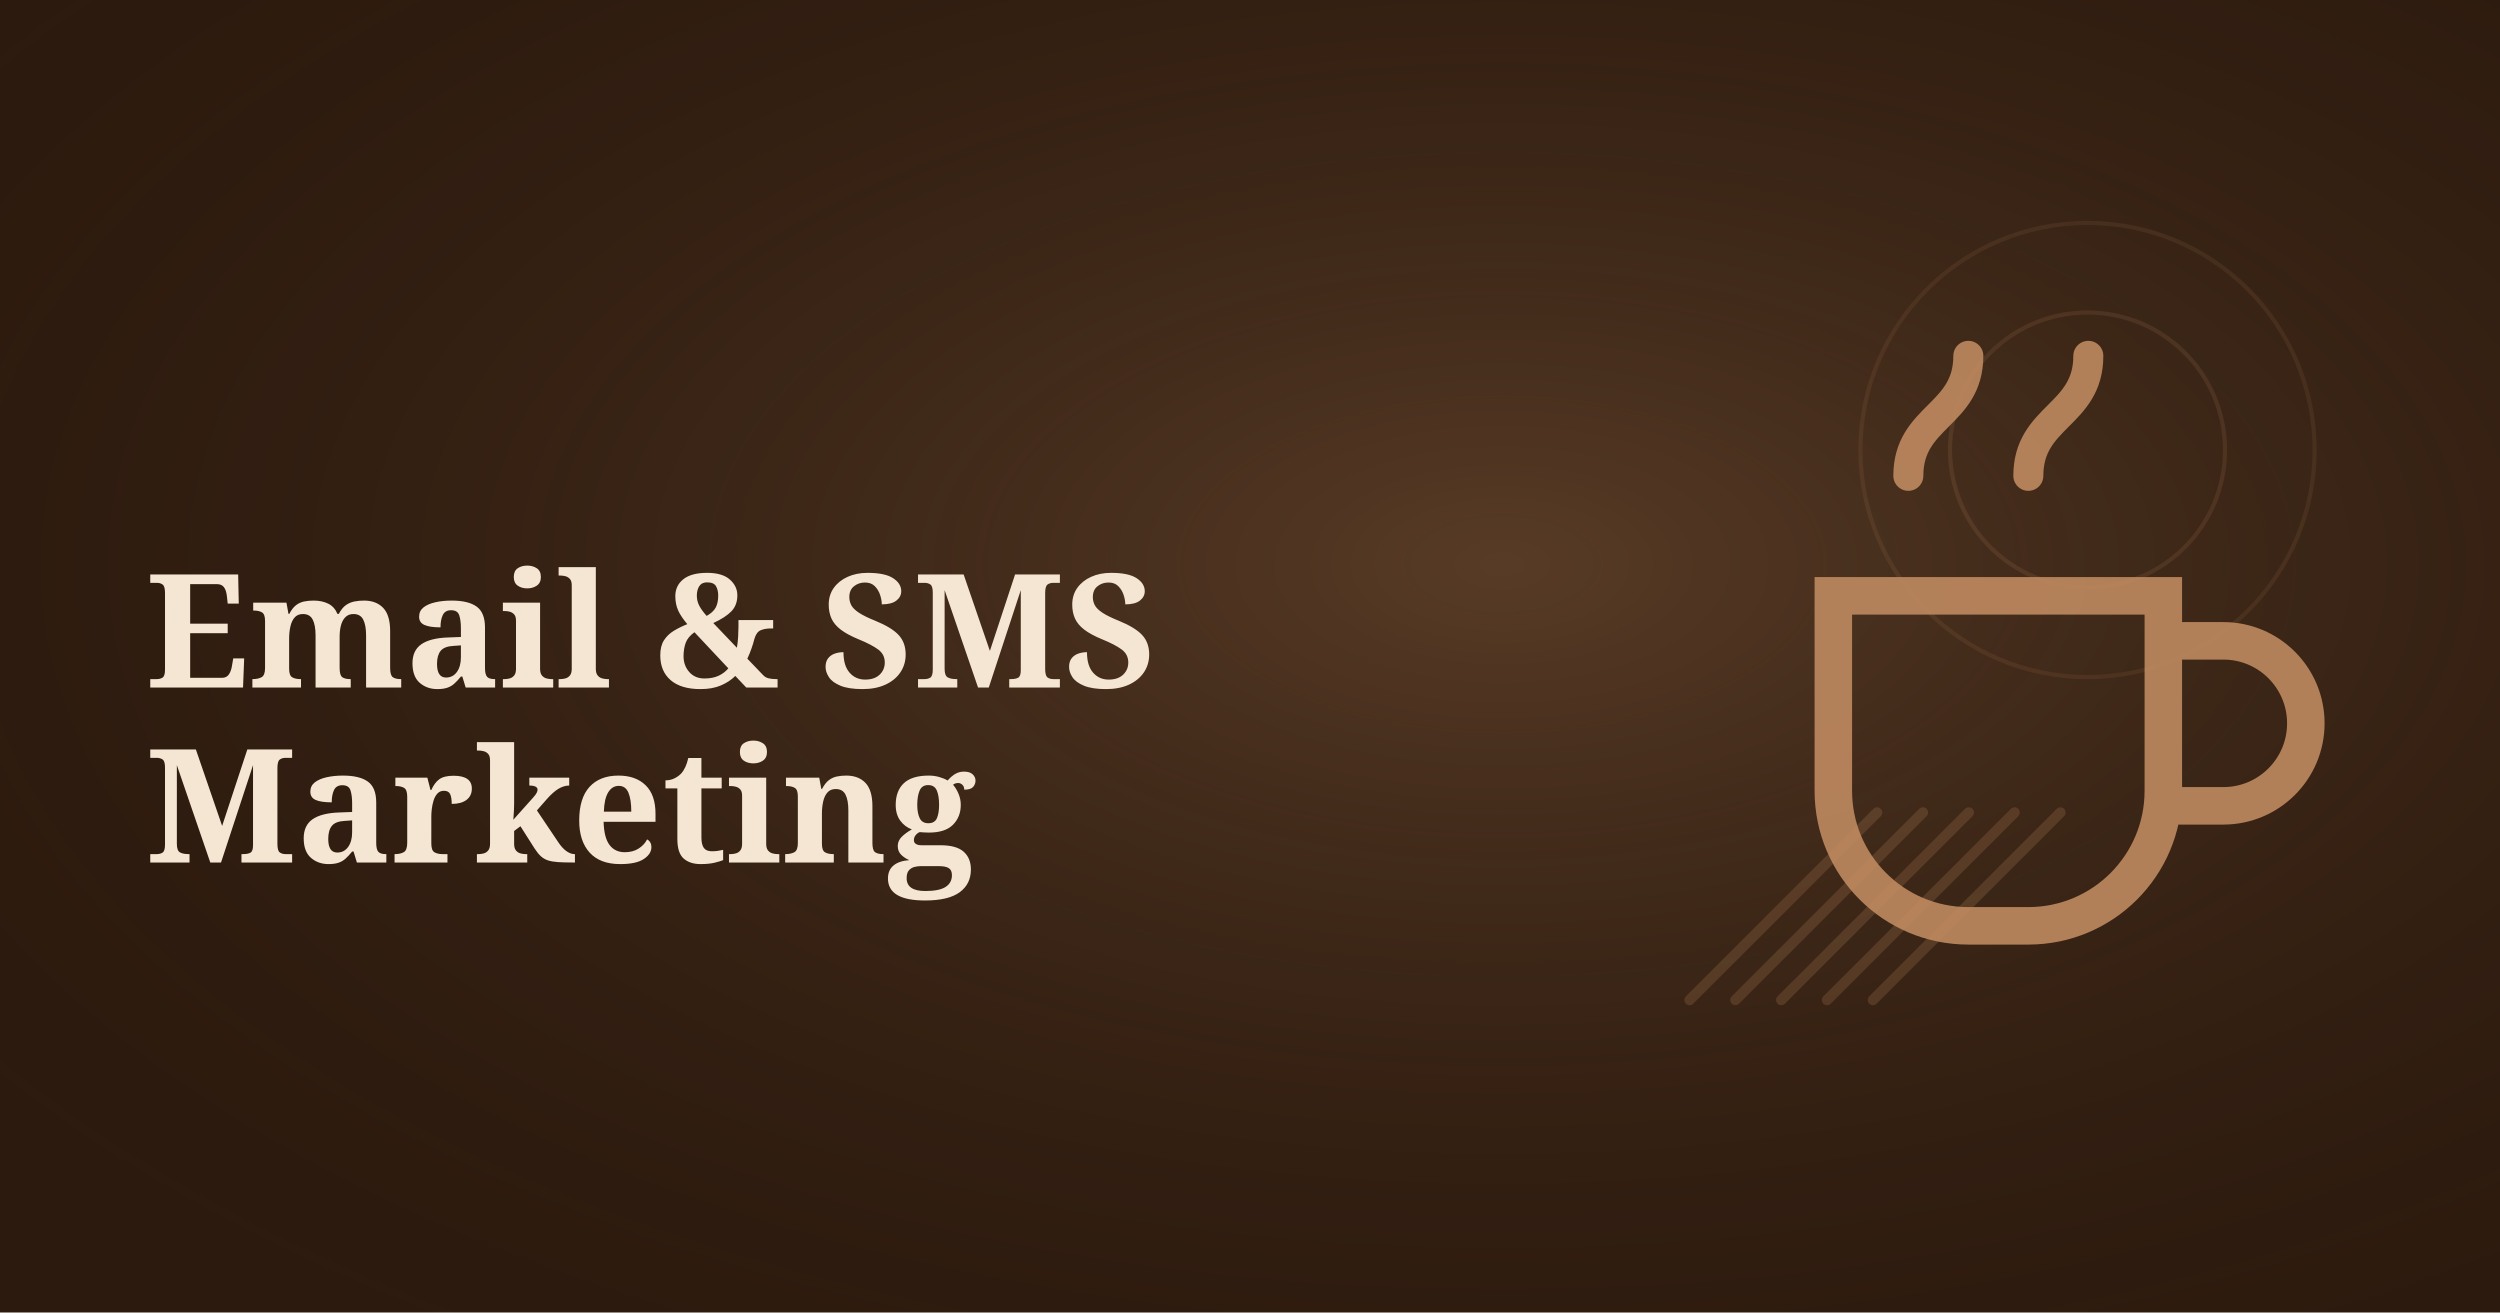
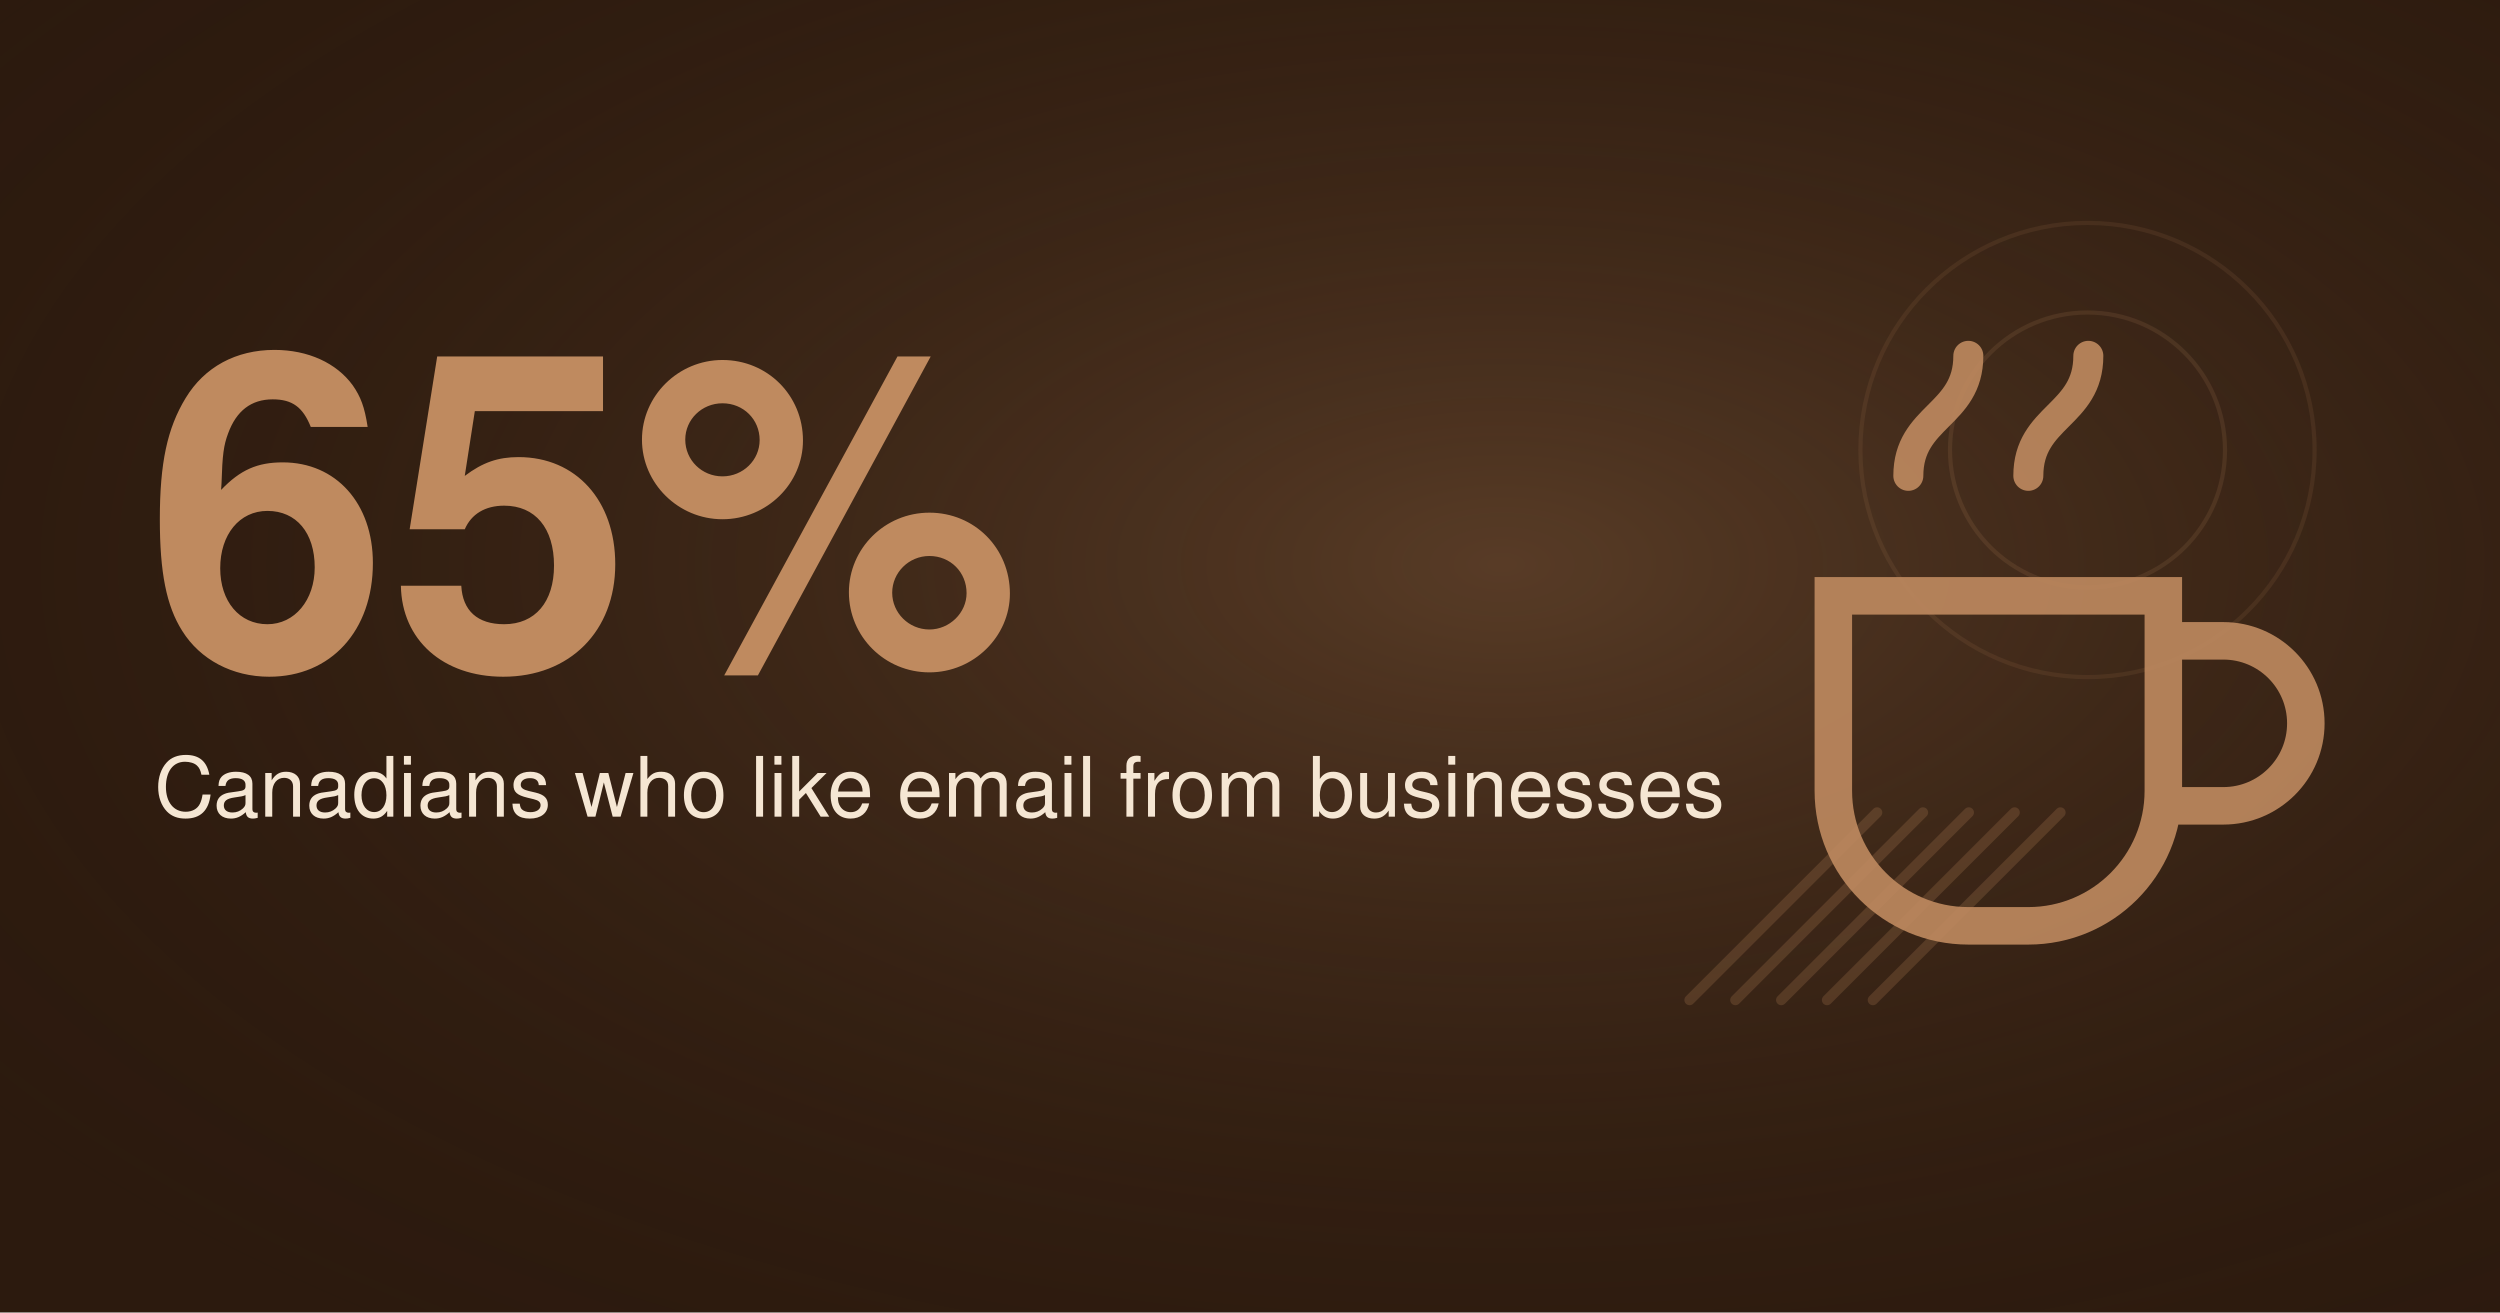
- <svg xmlns="http://www.w3.org/2000/svg" width="1200" height="630" viewBox="0 0 1200 630" role="img" aria-label="AI Email Marketing for Coffee Shops">
+ <svg xmlns="http://www.w3.org/2000/svg" width="1200" height="630" viewBox="0 0 1200 630" role="img" aria-label="AI Email Marketing for Coffee Shops: Does It Pay?">
  <defs>
    <radialGradient id="g" cx="60%" cy="43%" r="75%">
      <stop offset="0" stop-color="#bf8a5f" stop-opacity="0.30" />
      <stop offset="1" stop-color="#2c1a0e" stop-opacity="0" />
    </radialGradient>
  </defs>
  <rect width="1200" height="630" fill="#2c1a0e" />
  <rect width="1200" height="630" fill="url(#g)" />
  <line x1="811" y1="480" x2="901" y2="390" stroke="#bf8a5f" stroke-opacity="0.22" stroke-width="5" stroke-linecap="round" />
  <line x1="833" y1="480" x2="923" y2="390" stroke="#bf8a5f" stroke-opacity="0.22" stroke-width="5" stroke-linecap="round" />
  <line x1="855" y1="480" x2="945" y2="390" stroke="#bf8a5f" stroke-opacity="0.22" stroke-width="5" stroke-linecap="round" />
  <line x1="877" y1="480" x2="967" y2="390" stroke="#bf8a5f" stroke-opacity="0.22" stroke-width="5" stroke-linecap="round" />
  <line x1="899" y1="480" x2="989" y2="390" stroke="#bf8a5f" stroke-opacity="0.22" stroke-width="5" stroke-linecap="round" />
  <circle cx="1002" cy="216" r="66" fill="none" stroke="#bf8a5f" stroke-opacity="0.14" stroke-width="2" />
  <circle cx="1002" cy="216" r="109" fill="none" stroke="#bf8a5f" stroke-opacity="0.11" stroke-width="2" />
  <g transform="translate(880 250) scale(3.6)" opacity="0.9">
    <path d="M0 10h44v26a18 18 0 0 1-18 18h-8A18 18 0 0 1 0 36z M44 16h8a10 10 0 0 1 0 22h-8" fill="none" stroke="#bf8a5f" stroke-width="5" />
    <path d="M10 -6c0-8 8-8 8-16M26 -6c0-8 8-8 8-16" fill="none" stroke="#bf8a5f" stroke-width="4" stroke-linecap="round" />
  </g>
-   <text x="70" y="330" font-family="Georgia, serif" font-size="76" font-weight="700" fill="#f5e6d3">
-     <tspan x="70" dy="0">Email &amp; SMS</tspan>
-     <tspan x="70" dy="84">Marketing</tspan>
-   </text>
+   <text x="70" y="320" font-family="Helvetica, Arial, sans-serif" font-size="210" font-weight="800" fill="#bf8a5f">65%</text>
+   <text x="74" y="392" font-family="Helvetica, Arial, sans-serif" font-size="40" fill="#f5e6d3">Canadians who like email from businesses</text>
</svg>
